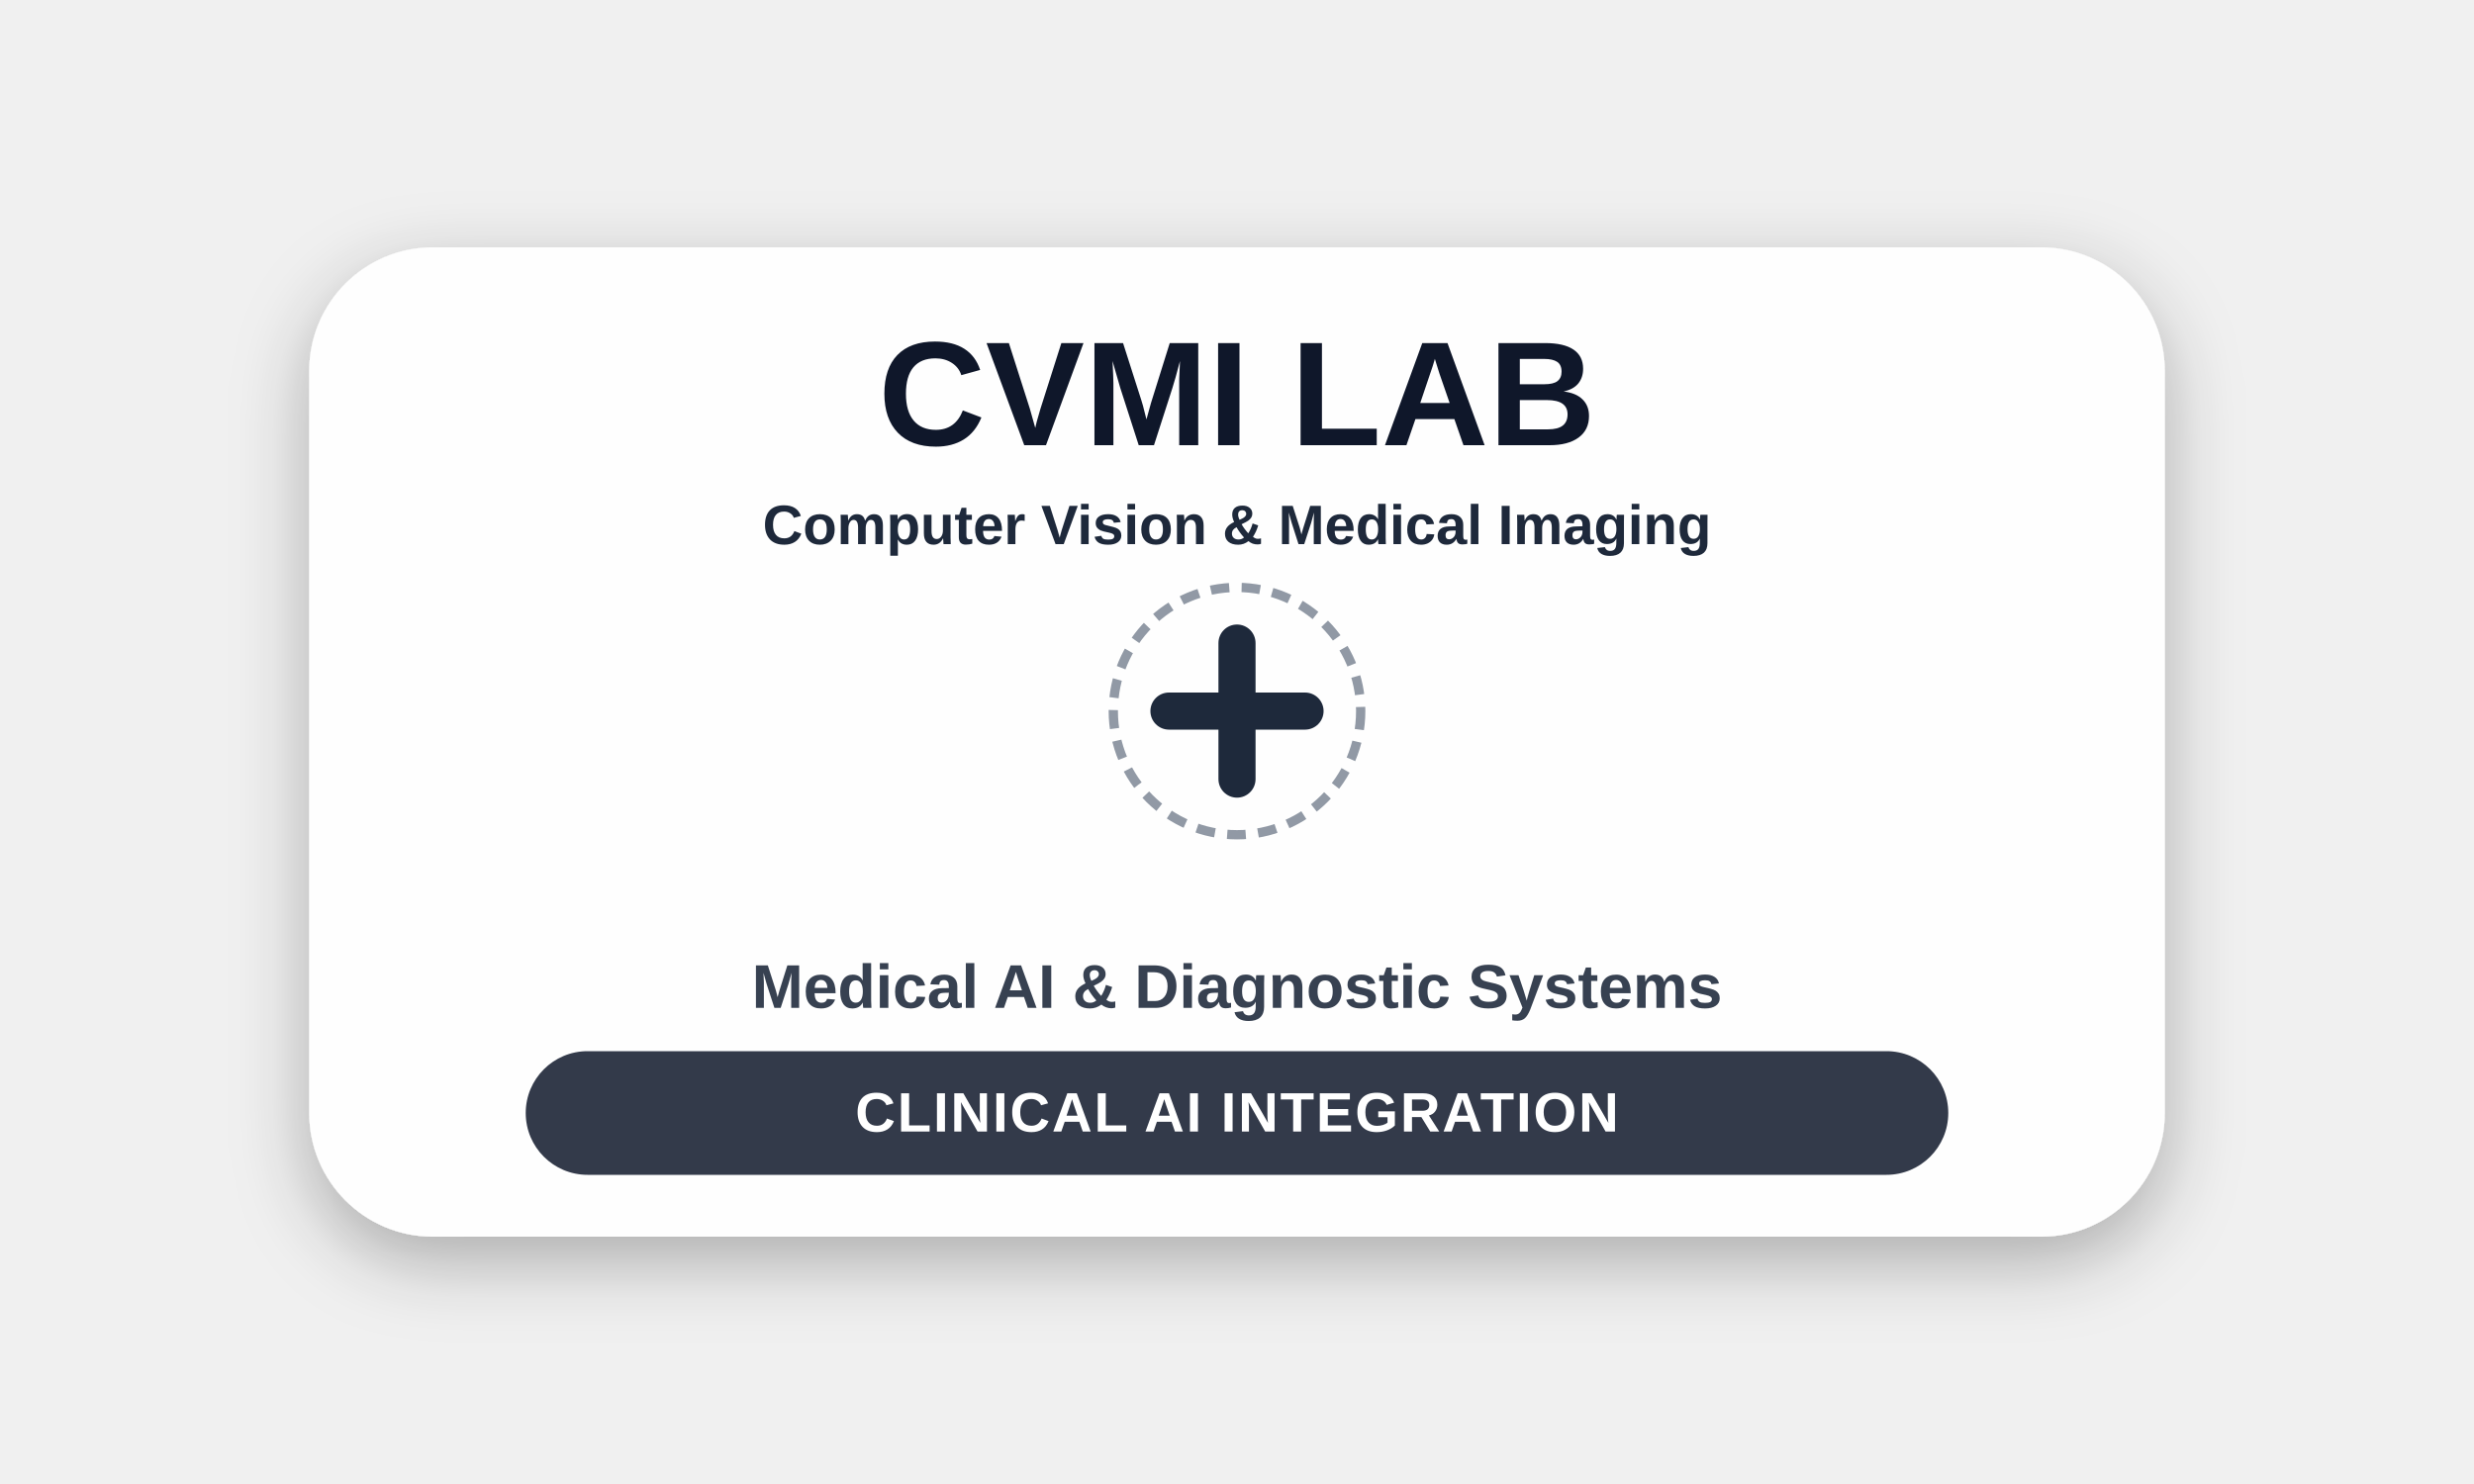
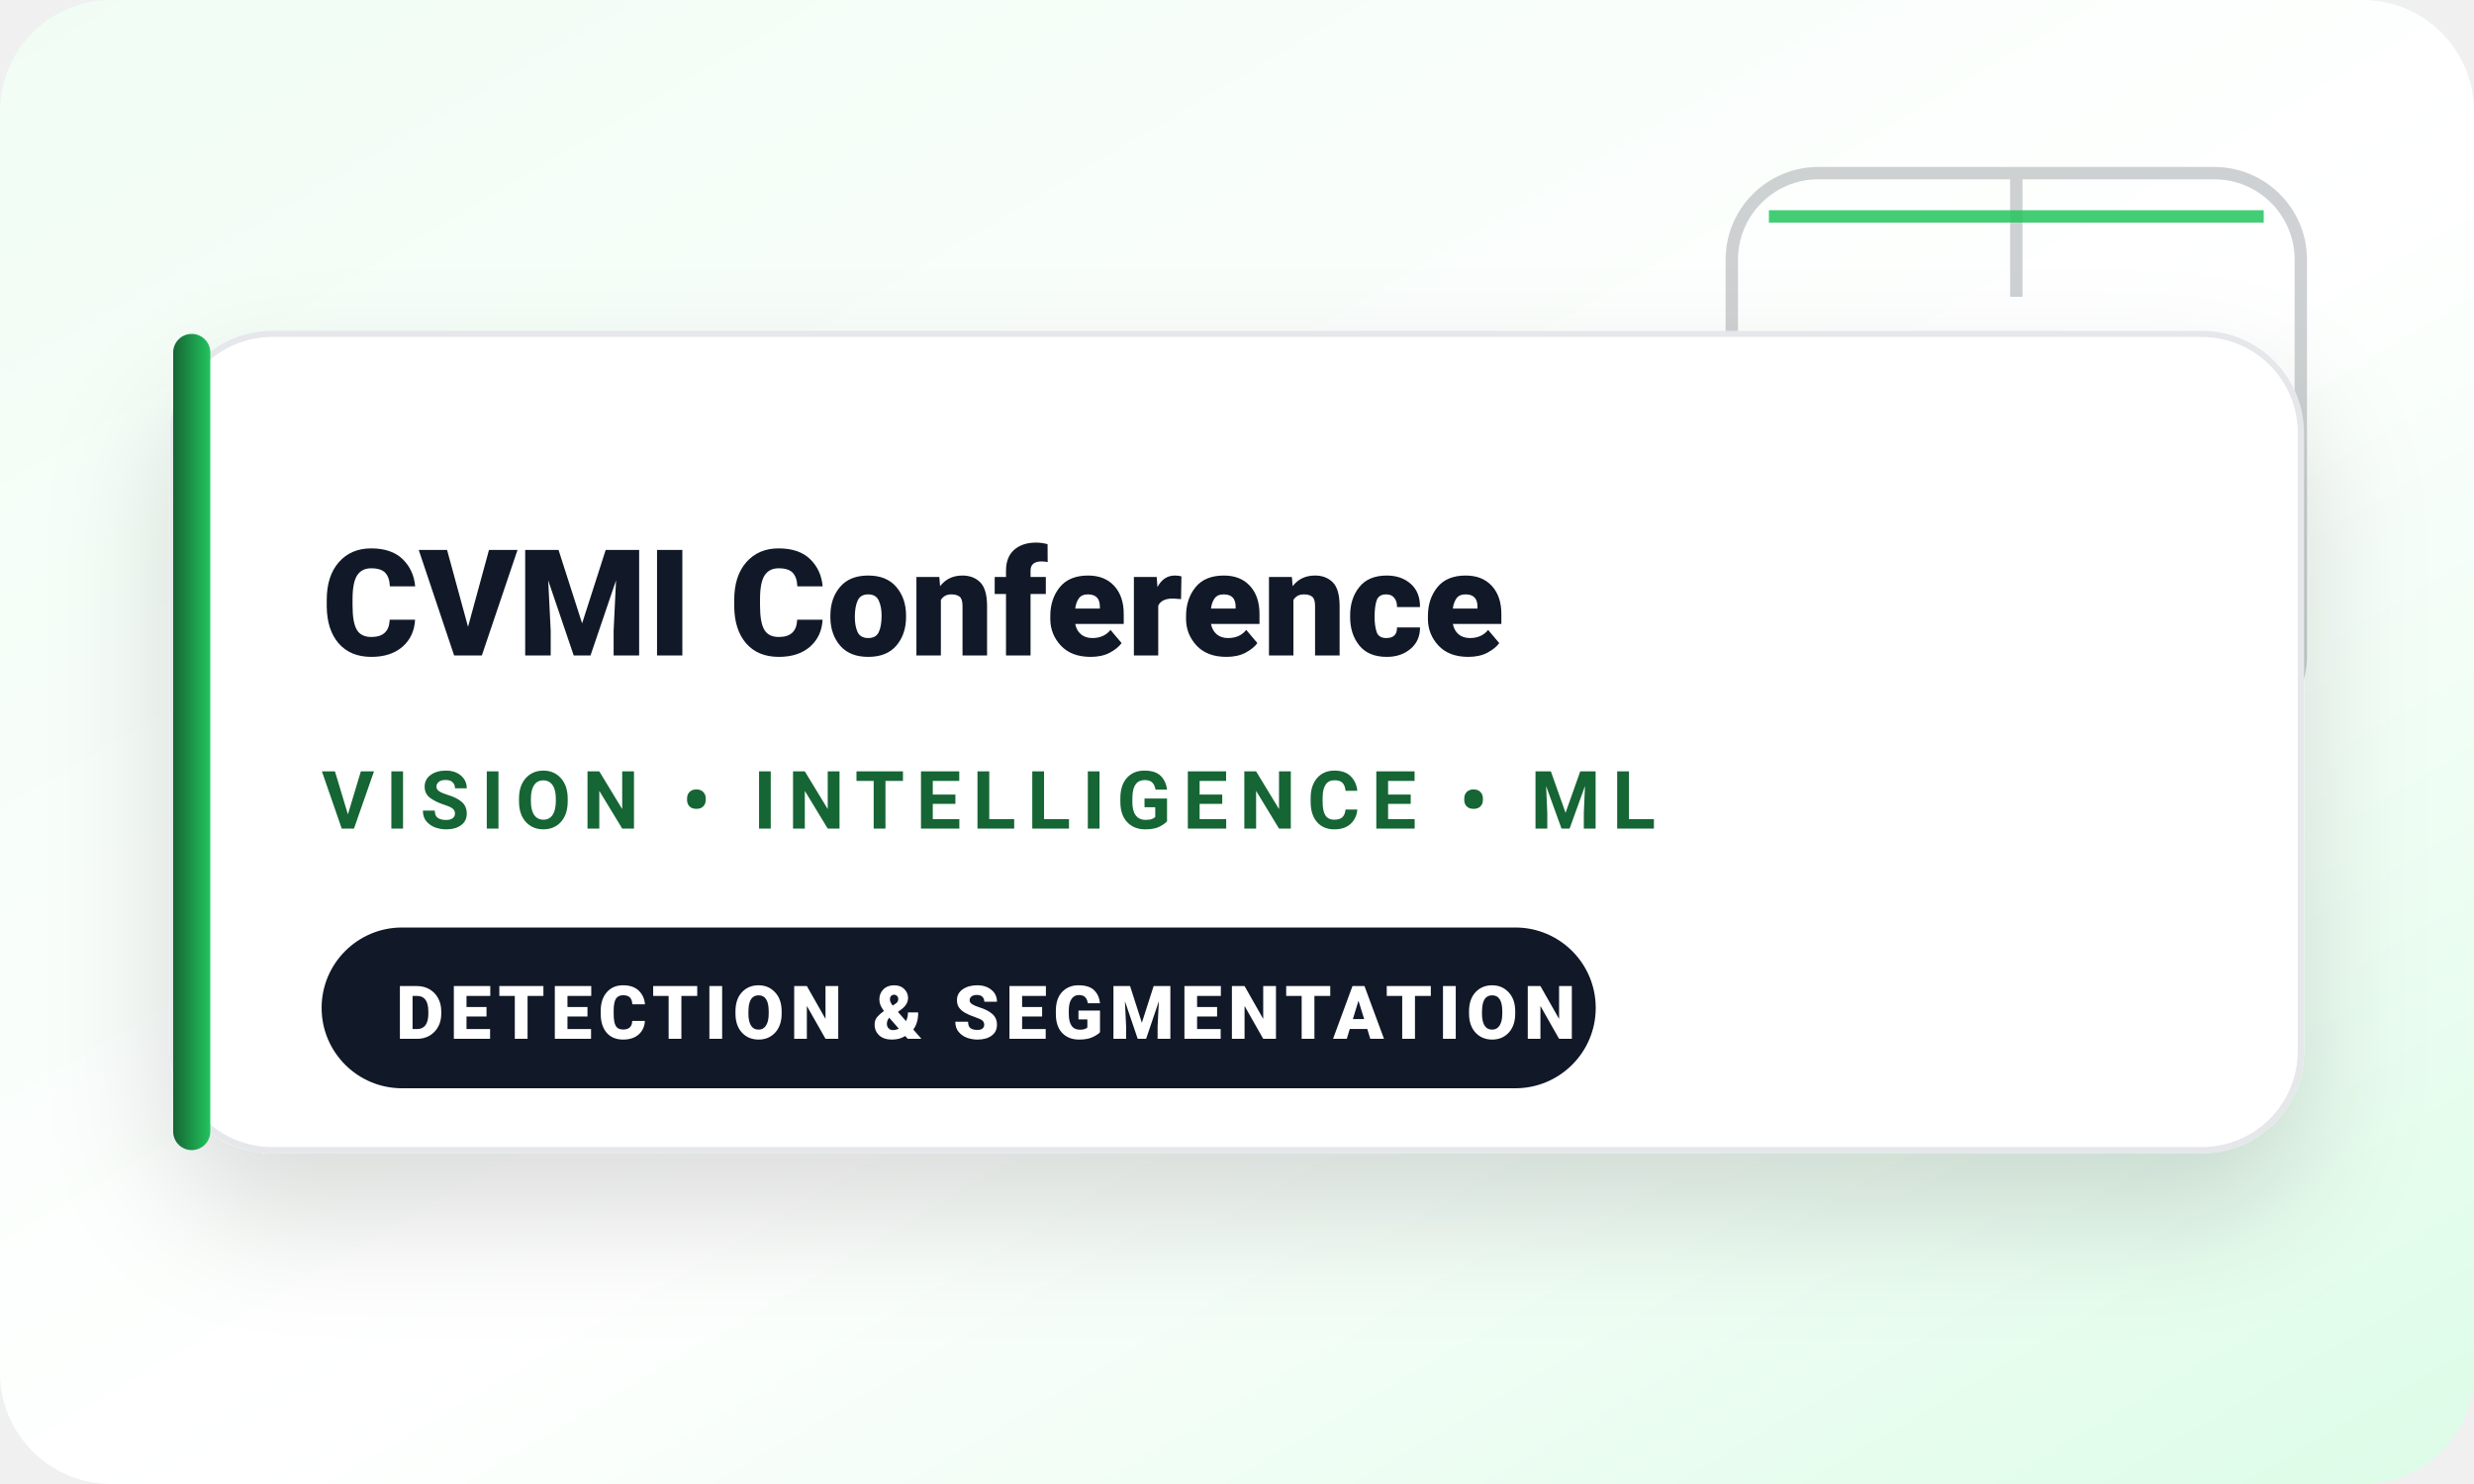
- <svg xmlns="http://www.w3.org/2000/svg" viewBox="0 0 400 240" style="background: linear-gradient(135deg, #0f172a 0%, #1e293b 50%, #475569 100%);">
+ <svg xmlns="http://www.w3.org/2000/svg" width="400" height="240" viewBox="0 0 400 240" fill="none" role="img" aria-label="CVMI Conference banner">
  <defs>
-     <filter id="shadow" x="-20%" y="-20%" width="140%" height="140%">
-       <feDropShadow dx="0" dy="4" stdDeviation="6" flood-opacity="0.3" />
+     <linearGradient id="bg" x1="0" y1="0" x2="1" y2="1">
+       <stop offset="0" stop-color="#f0fdf4" />
+       <stop offset="0.55" stop-color="#ffffff" />
+       <stop offset="1" stop-color="#dcfce7" />
+     </linearGradient>
+     <linearGradient id="accent" x1="0" y1="0" x2="1" y2="0">
+       <stop offset="0" stop-color="#166534" />
+       <stop offset="1" stop-color="#22c55e" />
+     </linearGradient>
+     <filter id="softShadow" x="-20%" y="-20%" width="140%" height="160%" color-interpolation-filters="sRGB">
+       <feDropShadow dx="0" dy="10" stdDeviation="10" flood-color="#000" flood-opacity="0.14" />
    </filter>
  </defs>
-   <rect x="50" y="40" width="300" height="160" rx="20" fill="white" opacity="0.95" filter="url(#shadow)" />
-   <text x="200" y="72" text-anchor="middle" font-family="Arial, sans-serif" font-size="24" font-weight="bold" fill="#0f172a">
-     CVMI LAB
-   </text>
-   <text x="200" y="88" text-anchor="middle" font-family="Arial, sans-serif" font-size="9" font-weight="600" fill="#1e293b">
-     Computer Vision &amp; Medical Imaging
-   </text>
-   <g transform="translate(200, 115)">
-     <rect x="-14" y="-3" width="28" height="6" fill="#1e293b" rx="3" />
-     <rect x="-3" y="-14" width="6" height="28" fill="#1e293b" rx="3" />
-     <circle r="20" fill="none" stroke="#475569" stroke-width="1.5" stroke-dasharray="3,2" opacity="0.6">
-       <animateTransform attributeName="transform" type="rotate" values="0;360" dur="6s" repeatCount="indefinite" />
-     </circle>
+   <rect width="400" height="240" rx="18" fill="url(#bg)" />
+   <g opacity="0.20" stroke="#111827" stroke-width="2" fill="none">
+     <rect x="280" y="28" width="92" height="92" rx="14" />
+     <path d="M326 28v20M372 74h-20M326 120v-20M280 74h20" />
+     <circle cx="326" cy="74" r="14" />
  </g>
-   <text x="200" y="163" text-anchor="middle" font-family="Arial, sans-serif" font-size="10" font-weight="600" fill="#374151">
-     Medical AI &amp; Diagnostic Systems
-   </text>
-   <rect x="85" y="170" width="230" height="20" rx="10" fill="#0f172a" opacity="0.85" />
-   <text x="200" y="183" text-anchor="middle" font-family="Arial, sans-serif" font-size="9" font-weight="bold" fill="white" letter-spacing="0.3">
-     CLINICAL AI INTEGRATION
-   </text>
+   <g filter="url(#softShadow)">
+     <rect x="28" y="54" width="344" height="132" rx="16" fill="#ffffff" />
+     <rect x="28" y="54" width="344" height="132" rx="16" fill="none" stroke="#e5e7eb" />
+   </g>
+   <rect x="28" y="54" width="6" height="132" rx="3" fill="url(#accent)" />
+   <text x="52" y="106" font-family="ui-sans-serif, -apple-system, BlinkMacSystemFont, 'Segoe UI', Roboto, Helvetica, Arial" font-size="24" font-weight="800" fill="#111827">CVMI Conference</text>
+   <text x="52" y="134" font-family="ui-sans-serif, -apple-system, BlinkMacSystemFont, 'Segoe UI', Roboto, Helvetica, Arial" font-size="13" font-weight="700" letter-spacing="0.14em" fill="#166534">VISION • INTELLIGENCE • ML</text>
+   <g>
+     <rect x="52" y="150" width="206" height="26" rx="13" fill="#111827" />
+     <text x="64" y="168" font-family="ui-sans-serif, -apple-system, BlinkMacSystemFont, 'Segoe UI', Roboto, Helvetica, Arial" font-size="12" font-weight="800" fill="#ffffff" letter-spacing="0.08em">DETECTION &amp; SEGMENTATION</text>
+   </g>
+   <rect x="286" y="34" width="80" height="2" fill="#22c55e" opacity="0.85">
+     <animate attributeName="y" values="34;114;34" dur="3.0s" repeatCount="indefinite" />
+   </rect>
</svg>
